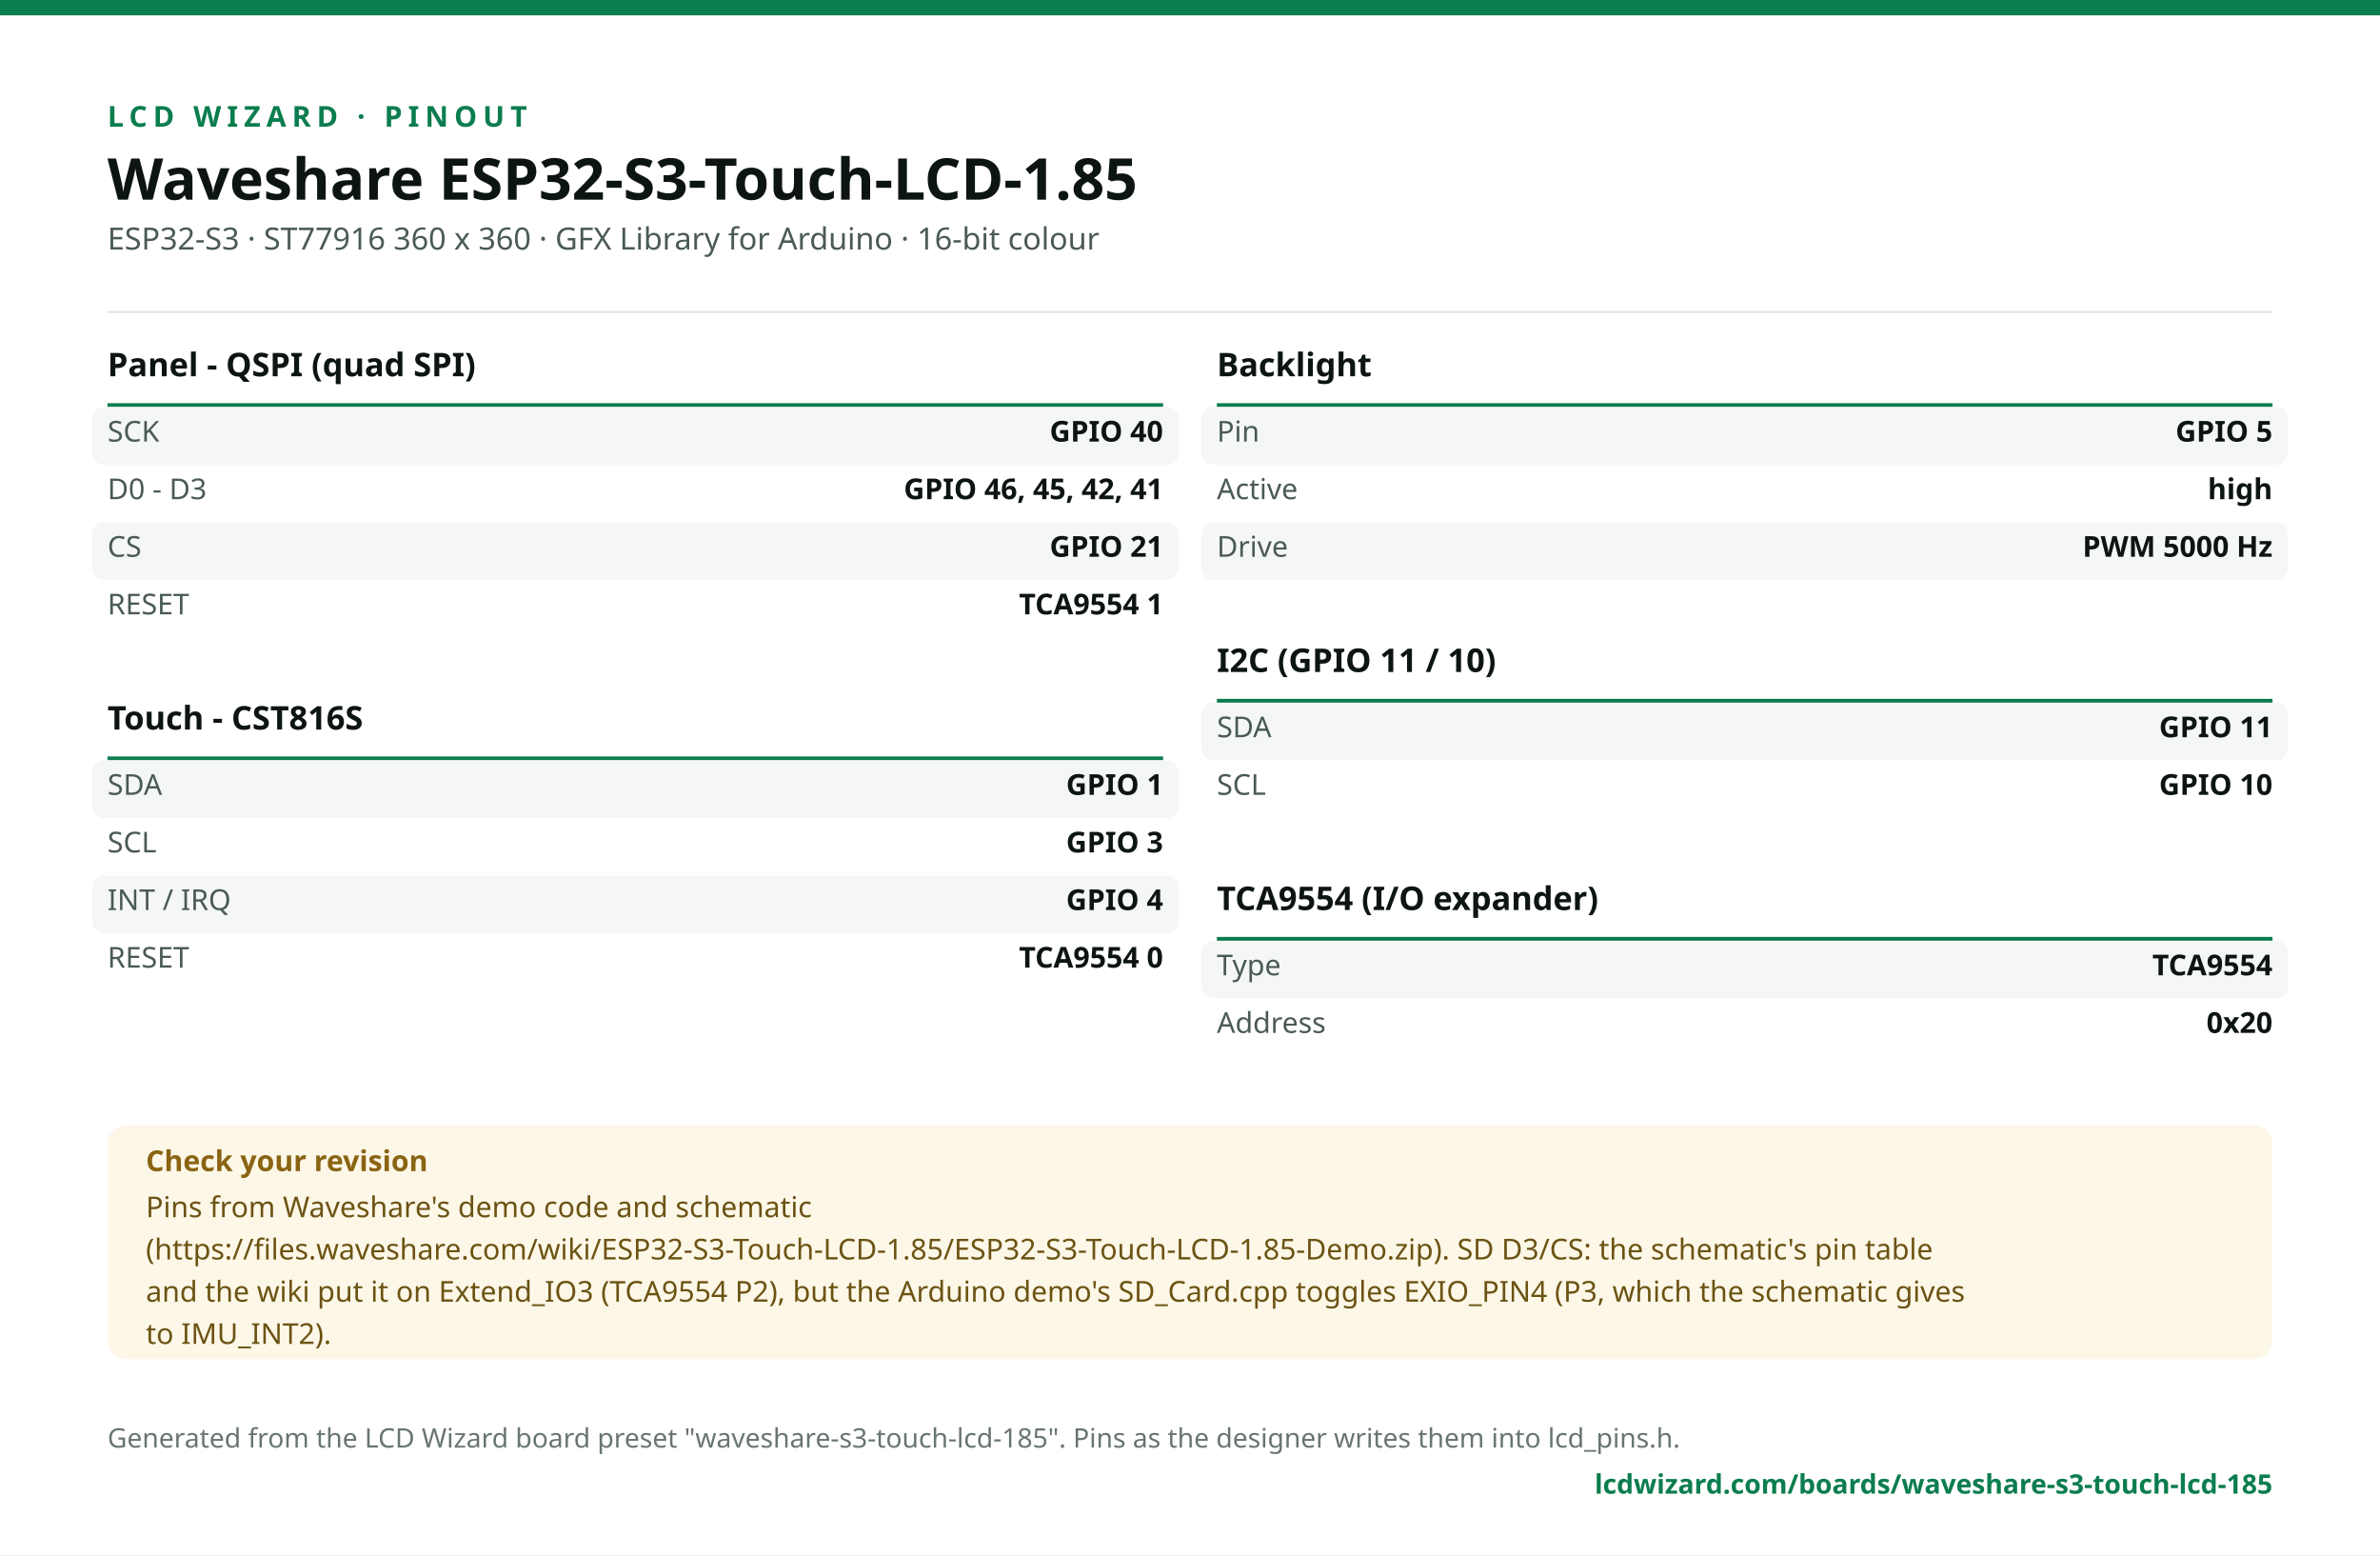
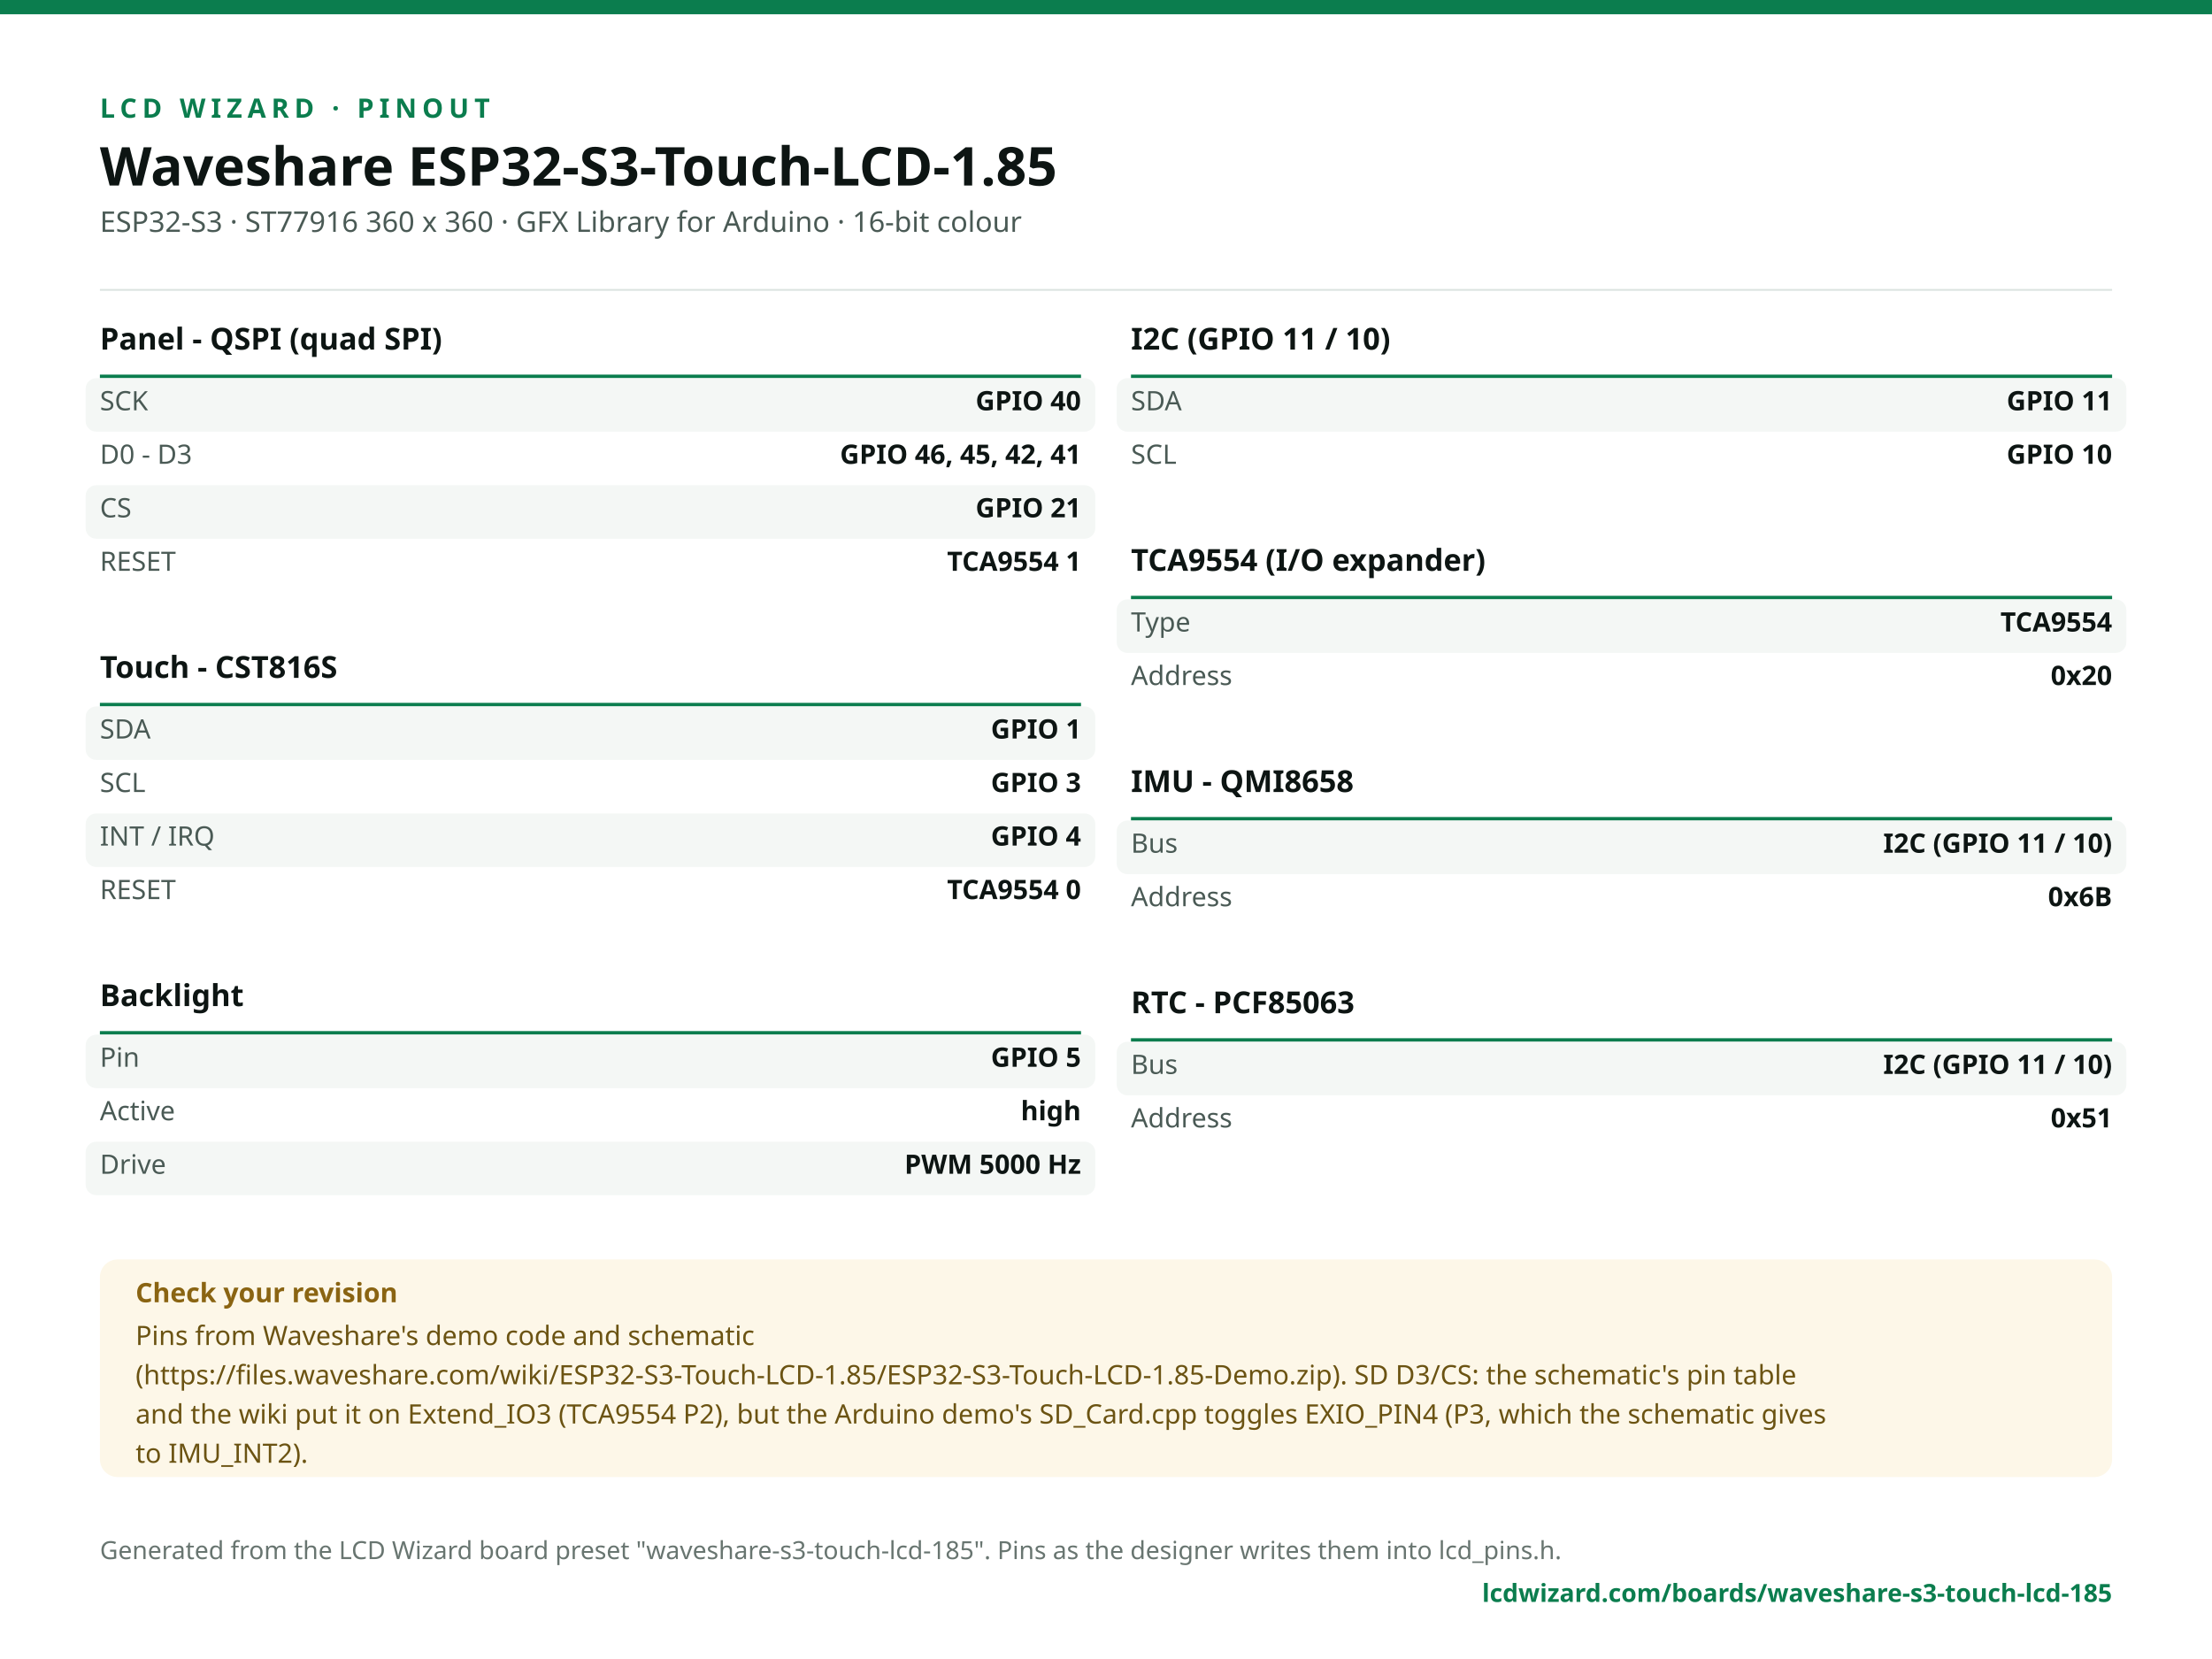
- <svg xmlns="http://www.w3.org/2000/svg" width="1240" height="810" viewBox="0 0 1240 810">
-   <rect width="1240" height="810" fill="#ffffff" />
+ <svg xmlns="http://www.w3.org/2000/svg" width="1240" height="930" viewBox="0 0 1240 930">
+   <rect width="1240" height="930" fill="#ffffff" />
  <rect x="0" y="0" width="1240" height="8" fill="#0b7d4e" />
  <text x="56" y="66" font-family="Montserrat" font-weight="700" font-size="15" letter-spacing="3" fill="#0b7d4e">LCD WIZARD  ·  PINOUT</text>
  <text x="56" y="104" font-family="Montserrat" font-weight="700" font-size="30" fill="#0d1513">Waveshare ESP32-S3-Touch-LCD-1.85</text>
  <text x="56" y="130" font-family="Montserrat" font-weight="500" font-size="16" fill="#4a5a55">ESP32-S3   ·   ST77916 360 x 360   ·   GFX Library for Arduino   ·   16-bit colour</text>
  <rect x="56" y="162" width="1128" height="1" fill="#dbe3df" />
  <text x="56" y="196" font-family="Montserrat" font-weight="700" font-size="17" fill="#0d1513">Panel - QSPI (quad SPI)</text>
  <rect x="56" y="210" width="550" height="2" fill="#0b7d4e" />
  <rect x="48" y="212" width="566" height="30" rx="6" fill="#f4f7f5" />
  <text x="56" y="230" font-family="Montserrat" font-weight="500" font-size="15" fill="#4a5a55">SCK</text>
  <text x="606" text-anchor="end" y="230" font-family="Montserrat" font-weight="700" font-size="15" fill="#0d1513">GPIO 40</text>
  <text x="56" y="260" font-family="Montserrat" font-weight="500" font-size="15" fill="#4a5a55">D0 - D3</text>
  <text x="606" text-anchor="end" y="260" font-family="Montserrat" font-weight="700" font-size="15" fill="#0d1513">GPIO 46, 45, 42, 41</text>
  <rect x="48" y="272" width="566" height="30" rx="6" fill="#f4f7f5" />
  <text x="56" y="290" font-family="Montserrat" font-weight="500" font-size="15" fill="#4a5a55">CS</text>
  <text x="606" text-anchor="end" y="290" font-family="Montserrat" font-weight="700" font-size="15" fill="#0d1513">GPIO 21</text>
  <text x="56" y="320" font-family="Montserrat" font-weight="500" font-size="15" fill="#4a5a55">RESET</text>
  <text x="606" text-anchor="end" y="320" font-family="Montserrat" font-weight="700" font-size="15" fill="#0d1513">TCA9554 1</text>
  <text x="56" y="380" font-family="Montserrat" font-weight="700" font-size="17" fill="#0d1513">Touch - CST816S</text>
  <rect x="56" y="394" width="550" height="2" fill="#0b7d4e" />
  <rect x="48" y="396" width="566" height="30" rx="6" fill="#f4f7f5" />
  <text x="56" y="414" font-family="Montserrat" font-weight="500" font-size="15" fill="#4a5a55">SDA</text>
  <text x="606" text-anchor="end" y="414" font-family="Montserrat" font-weight="700" font-size="15" fill="#0d1513">GPIO 1</text>
  <text x="56" y="444" font-family="Montserrat" font-weight="500" font-size="15" fill="#4a5a55">SCL</text>
  <text x="606" text-anchor="end" y="444" font-family="Montserrat" font-weight="700" font-size="15" fill="#0d1513">GPIO 3</text>
  <rect x="48" y="456" width="566" height="30" rx="6" fill="#f4f7f5" />
  <text x="56" y="474" font-family="Montserrat" font-weight="500" font-size="15" fill="#4a5a55">INT / IRQ</text>
  <text x="606" text-anchor="end" y="474" font-family="Montserrat" font-weight="700" font-size="15" fill="#0d1513">GPIO 4</text>
  <text x="56" y="504" font-family="Montserrat" font-weight="500" font-size="15" fill="#4a5a55">RESET</text>
  <text x="606" text-anchor="end" y="504" font-family="Montserrat" font-weight="700" font-size="15" fill="#0d1513">TCA9554 0</text>
-   <text x="634" y="196" font-family="Montserrat" font-weight="700" font-size="17" fill="#0d1513">Backlight</text>
+   <text x="56" y="564" font-family="Montserrat" font-weight="700" font-size="17" fill="#0d1513">Backlight</text>
+   <rect x="56" y="578" width="550" height="2" fill="#0b7d4e" />
+   <rect x="48" y="580" width="566" height="30" rx="6" fill="#f4f7f5" />
+   <text x="56" y="598" font-family="Montserrat" font-weight="500" font-size="15" fill="#4a5a55">Pin</text>
+   <text x="606" text-anchor="end" y="598" font-family="Montserrat" font-weight="700" font-size="15" fill="#0d1513">GPIO 5</text>
+   <text x="56" y="628" font-family="Montserrat" font-weight="500" font-size="15" fill="#4a5a55">Active</text>
+   <text x="606" text-anchor="end" y="628" font-family="Montserrat" font-weight="700" font-size="15" fill="#0d1513">high</text>
+   <rect x="48" y="640" width="566" height="30" rx="6" fill="#f4f7f5" />
+   <text x="56" y="658" font-family="Montserrat" font-weight="500" font-size="15" fill="#4a5a55">Drive</text>
+   <text x="606" text-anchor="end" y="658" font-family="Montserrat" font-weight="700" font-size="15" fill="#0d1513">PWM 5000 Hz</text>
+   <text x="634" y="196" font-family="Montserrat" font-weight="700" font-size="17" fill="#0d1513">I2C (GPIO 11 / 10)</text>
  <rect x="634" y="210" width="550" height="2" fill="#0b7d4e" />
  <rect x="626" y="212" width="566" height="30" rx="6" fill="#f4f7f5" />
-   <text x="634" y="230" font-family="Montserrat" font-weight="500" font-size="15" fill="#4a5a55">Pin</text>
-   <text x="1184" text-anchor="end" y="230" font-family="Montserrat" font-weight="700" font-size="15" fill="#0d1513">GPIO 5</text>
-   <text x="634" y="260" font-family="Montserrat" font-weight="500" font-size="15" fill="#4a5a55">Active</text>
-   <text x="1184" text-anchor="end" y="260" font-family="Montserrat" font-weight="700" font-size="15" fill="#0d1513">high</text>
-   <rect x="626" y="272" width="566" height="30" rx="6" fill="#f4f7f5" />
-   <text x="634" y="290" font-family="Montserrat" font-weight="500" font-size="15" fill="#4a5a55">Drive</text>
-   <text x="1184" text-anchor="end" y="290" font-family="Montserrat" font-weight="700" font-size="15" fill="#0d1513">PWM 5000 Hz</text>
-   <text x="634" y="350" font-family="Montserrat" font-weight="700" font-size="17" fill="#0d1513">I2C (GPIO 11 / 10)</text>
-   <rect x="634" y="364" width="550" height="2" fill="#0b7d4e" />
-   <rect x="626" y="366" width="566" height="30" rx="6" fill="#f4f7f5" />
-   <text x="634" y="384" font-family="Montserrat" font-weight="500" font-size="15" fill="#4a5a55">SDA</text>
-   <text x="1184" text-anchor="end" y="384" font-family="Montserrat" font-weight="700" font-size="15" fill="#0d1513">GPIO 11</text>
-   <text x="634" y="414" font-family="Montserrat" font-weight="500" font-size="15" fill="#4a5a55">SCL</text>
-   <text x="1184" text-anchor="end" y="414" font-family="Montserrat" font-weight="700" font-size="15" fill="#0d1513">GPIO 10</text>
-   <text x="634" y="474" font-family="Montserrat" font-weight="700" font-size="17" fill="#0d1513">TCA9554 (I/O expander)</text>
-   <rect x="634" y="488" width="550" height="2" fill="#0b7d4e" />
-   <rect x="626" y="490" width="566" height="30" rx="6" fill="#f4f7f5" />
-   <text x="634" y="508" font-family="Montserrat" font-weight="500" font-size="15" fill="#4a5a55">Type</text>
-   <text x="1184" text-anchor="end" y="508" font-family="Montserrat" font-weight="700" font-size="15" fill="#0d1513">TCA9554</text>
-   <text x="634" y="538" font-family="Montserrat" font-weight="500" font-size="15" fill="#4a5a55">Address</text>
-   <text x="1184" text-anchor="end" y="538" font-family="Montserrat" font-weight="700" font-size="15" fill="#0d1513">0x20</text>
-   <rect x="56" y="586" width="1128" height="122" rx="10" fill="#fdf7e8" />
-   <text x="76" y="610" font-family="Montserrat" font-weight="700" font-size="15" fill="#8a6412">Check your revision</text>
-   <text x="76" y="634" font-family="Montserrat" font-weight="500" font-size="15" fill="#6b5312">Pins from Waveshare's demo code and schematic</text>
-   <text x="76" y="656" font-family="Montserrat" font-weight="500" font-size="15" fill="#6b5312">(https://files.waveshare.com/wiki/ESP32-S3-Touch-LCD-1.85/ESP32-S3-Touch-LCD-1.85-Demo.zip). SD D3/CS: the schematic's pin table</text>
-   <text x="76" y="678" font-family="Montserrat" font-weight="500" font-size="15" fill="#6b5312">and the wiki put it on Extend_IO3 (TCA9554 P2), but the Arduino demo's SD_Card.cpp toggles EXIO_PIN4 (P3, which the schematic gives</text>
-   <text x="76" y="700" font-family="Montserrat" font-weight="500" font-size="15" fill="#6b5312">to IMU_INT2).</text>
-   <text x="56" y="754" font-family="Montserrat" font-weight="500" font-size="14" fill="#687570">Generated from the LCD Wizard board preset "waveshare-s3-touch-lcd-185". Pins as the designer writes them into lcd_pins.h.</text>
-   <text x="1184" text-anchor="end" y="778" font-family="Montserrat" font-weight="700" font-size="14" fill="#0b7d4e">lcdwizard.com/boards/waveshare-s3-touch-lcd-185</text>
+   <text x="634" y="230" font-family="Montserrat" font-weight="500" font-size="15" fill="#4a5a55">SDA</text>
+   <text x="1184" text-anchor="end" y="230" font-family="Montserrat" font-weight="700" font-size="15" fill="#0d1513">GPIO 11</text>
+   <text x="634" y="260" font-family="Montserrat" font-weight="500" font-size="15" fill="#4a5a55">SCL</text>
+   <text x="1184" text-anchor="end" y="260" font-family="Montserrat" font-weight="700" font-size="15" fill="#0d1513">GPIO 10</text>
+   <text x="634" y="320" font-family="Montserrat" font-weight="700" font-size="17" fill="#0d1513">TCA9554 (I/O expander)</text>
+   <rect x="634" y="334" width="550" height="2" fill="#0b7d4e" />
+   <rect x="626" y="336" width="566" height="30" rx="6" fill="#f4f7f5" />
+   <text x="634" y="354" font-family="Montserrat" font-weight="500" font-size="15" fill="#4a5a55">Type</text>
+   <text x="1184" text-anchor="end" y="354" font-family="Montserrat" font-weight="700" font-size="15" fill="#0d1513">TCA9554</text>
+   <text x="634" y="384" font-family="Montserrat" font-weight="500" font-size="15" fill="#4a5a55">Address</text>
+   <text x="1184" text-anchor="end" y="384" font-family="Montserrat" font-weight="700" font-size="15" fill="#0d1513">0x20</text>
+   <text x="634" y="444" font-family="Montserrat" font-weight="700" font-size="17" fill="#0d1513">IMU - QMI8658</text>
+   <rect x="634" y="458" width="550" height="2" fill="#0b7d4e" />
+   <rect x="626" y="460" width="566" height="30" rx="6" fill="#f4f7f5" />
+   <text x="634" y="478" font-family="Montserrat" font-weight="500" font-size="15" fill="#4a5a55">Bus</text>
+   <text x="1184" text-anchor="end" y="478" font-family="Montserrat" font-weight="700" font-size="15" fill="#0d1513">I2C (GPIO 11 / 10)</text>
+   <text x="634" y="508" font-family="Montserrat" font-weight="500" font-size="15" fill="#4a5a55">Address</text>
+   <text x="1184" text-anchor="end" y="508" font-family="Montserrat" font-weight="700" font-size="15" fill="#0d1513">0x6B</text>
+   <text x="634" y="568" font-family="Montserrat" font-weight="700" font-size="17" fill="#0d1513">RTC - PCF85063</text>
+   <rect x="634" y="582" width="550" height="2" fill="#0b7d4e" />
+   <rect x="626" y="584" width="566" height="30" rx="6" fill="#f4f7f5" />
+   <text x="634" y="602" font-family="Montserrat" font-weight="500" font-size="15" fill="#4a5a55">Bus</text>
+   <text x="1184" text-anchor="end" y="602" font-family="Montserrat" font-weight="700" font-size="15" fill="#0d1513">I2C (GPIO 11 / 10)</text>
+   <text x="634" y="632" font-family="Montserrat" font-weight="500" font-size="15" fill="#4a5a55">Address</text>
+   <text x="1184" text-anchor="end" y="632" font-family="Montserrat" font-weight="700" font-size="15" fill="#0d1513">0x51</text>
+   <rect x="56" y="706" width="1128" height="122" rx="10" fill="#fdf7e8" />
+   <text x="76" y="730" font-family="Montserrat" font-weight="700" font-size="15" fill="#8a6412">Check your revision</text>
+   <text x="76" y="754" font-family="Montserrat" font-weight="500" font-size="15" fill="#6b5312">Pins from Waveshare's demo code and schematic</text>
+   <text x="76" y="776" font-family="Montserrat" font-weight="500" font-size="15" fill="#6b5312">(https://files.waveshare.com/wiki/ESP32-S3-Touch-LCD-1.85/ESP32-S3-Touch-LCD-1.85-Demo.zip). SD D3/CS: the schematic's pin table</text>
+   <text x="76" y="798" font-family="Montserrat" font-weight="500" font-size="15" fill="#6b5312">and the wiki put it on Extend_IO3 (TCA9554 P2), but the Arduino demo's SD_Card.cpp toggles EXIO_PIN4 (P3, which the schematic gives</text>
+   <text x="76" y="820" font-family="Montserrat" font-weight="500" font-size="15" fill="#6b5312">to IMU_INT2).</text>
+   <text x="56" y="874" font-family="Montserrat" font-weight="500" font-size="14" fill="#687570">Generated from the LCD Wizard board preset "waveshare-s3-touch-lcd-185". Pins as the designer writes them into lcd_pins.h.</text>
+   <text x="1184" text-anchor="end" y="898" font-family="Montserrat" font-weight="700" font-size="14" fill="#0b7d4e">lcdwizard.com/boards/waveshare-s3-touch-lcd-185</text>
</svg>
